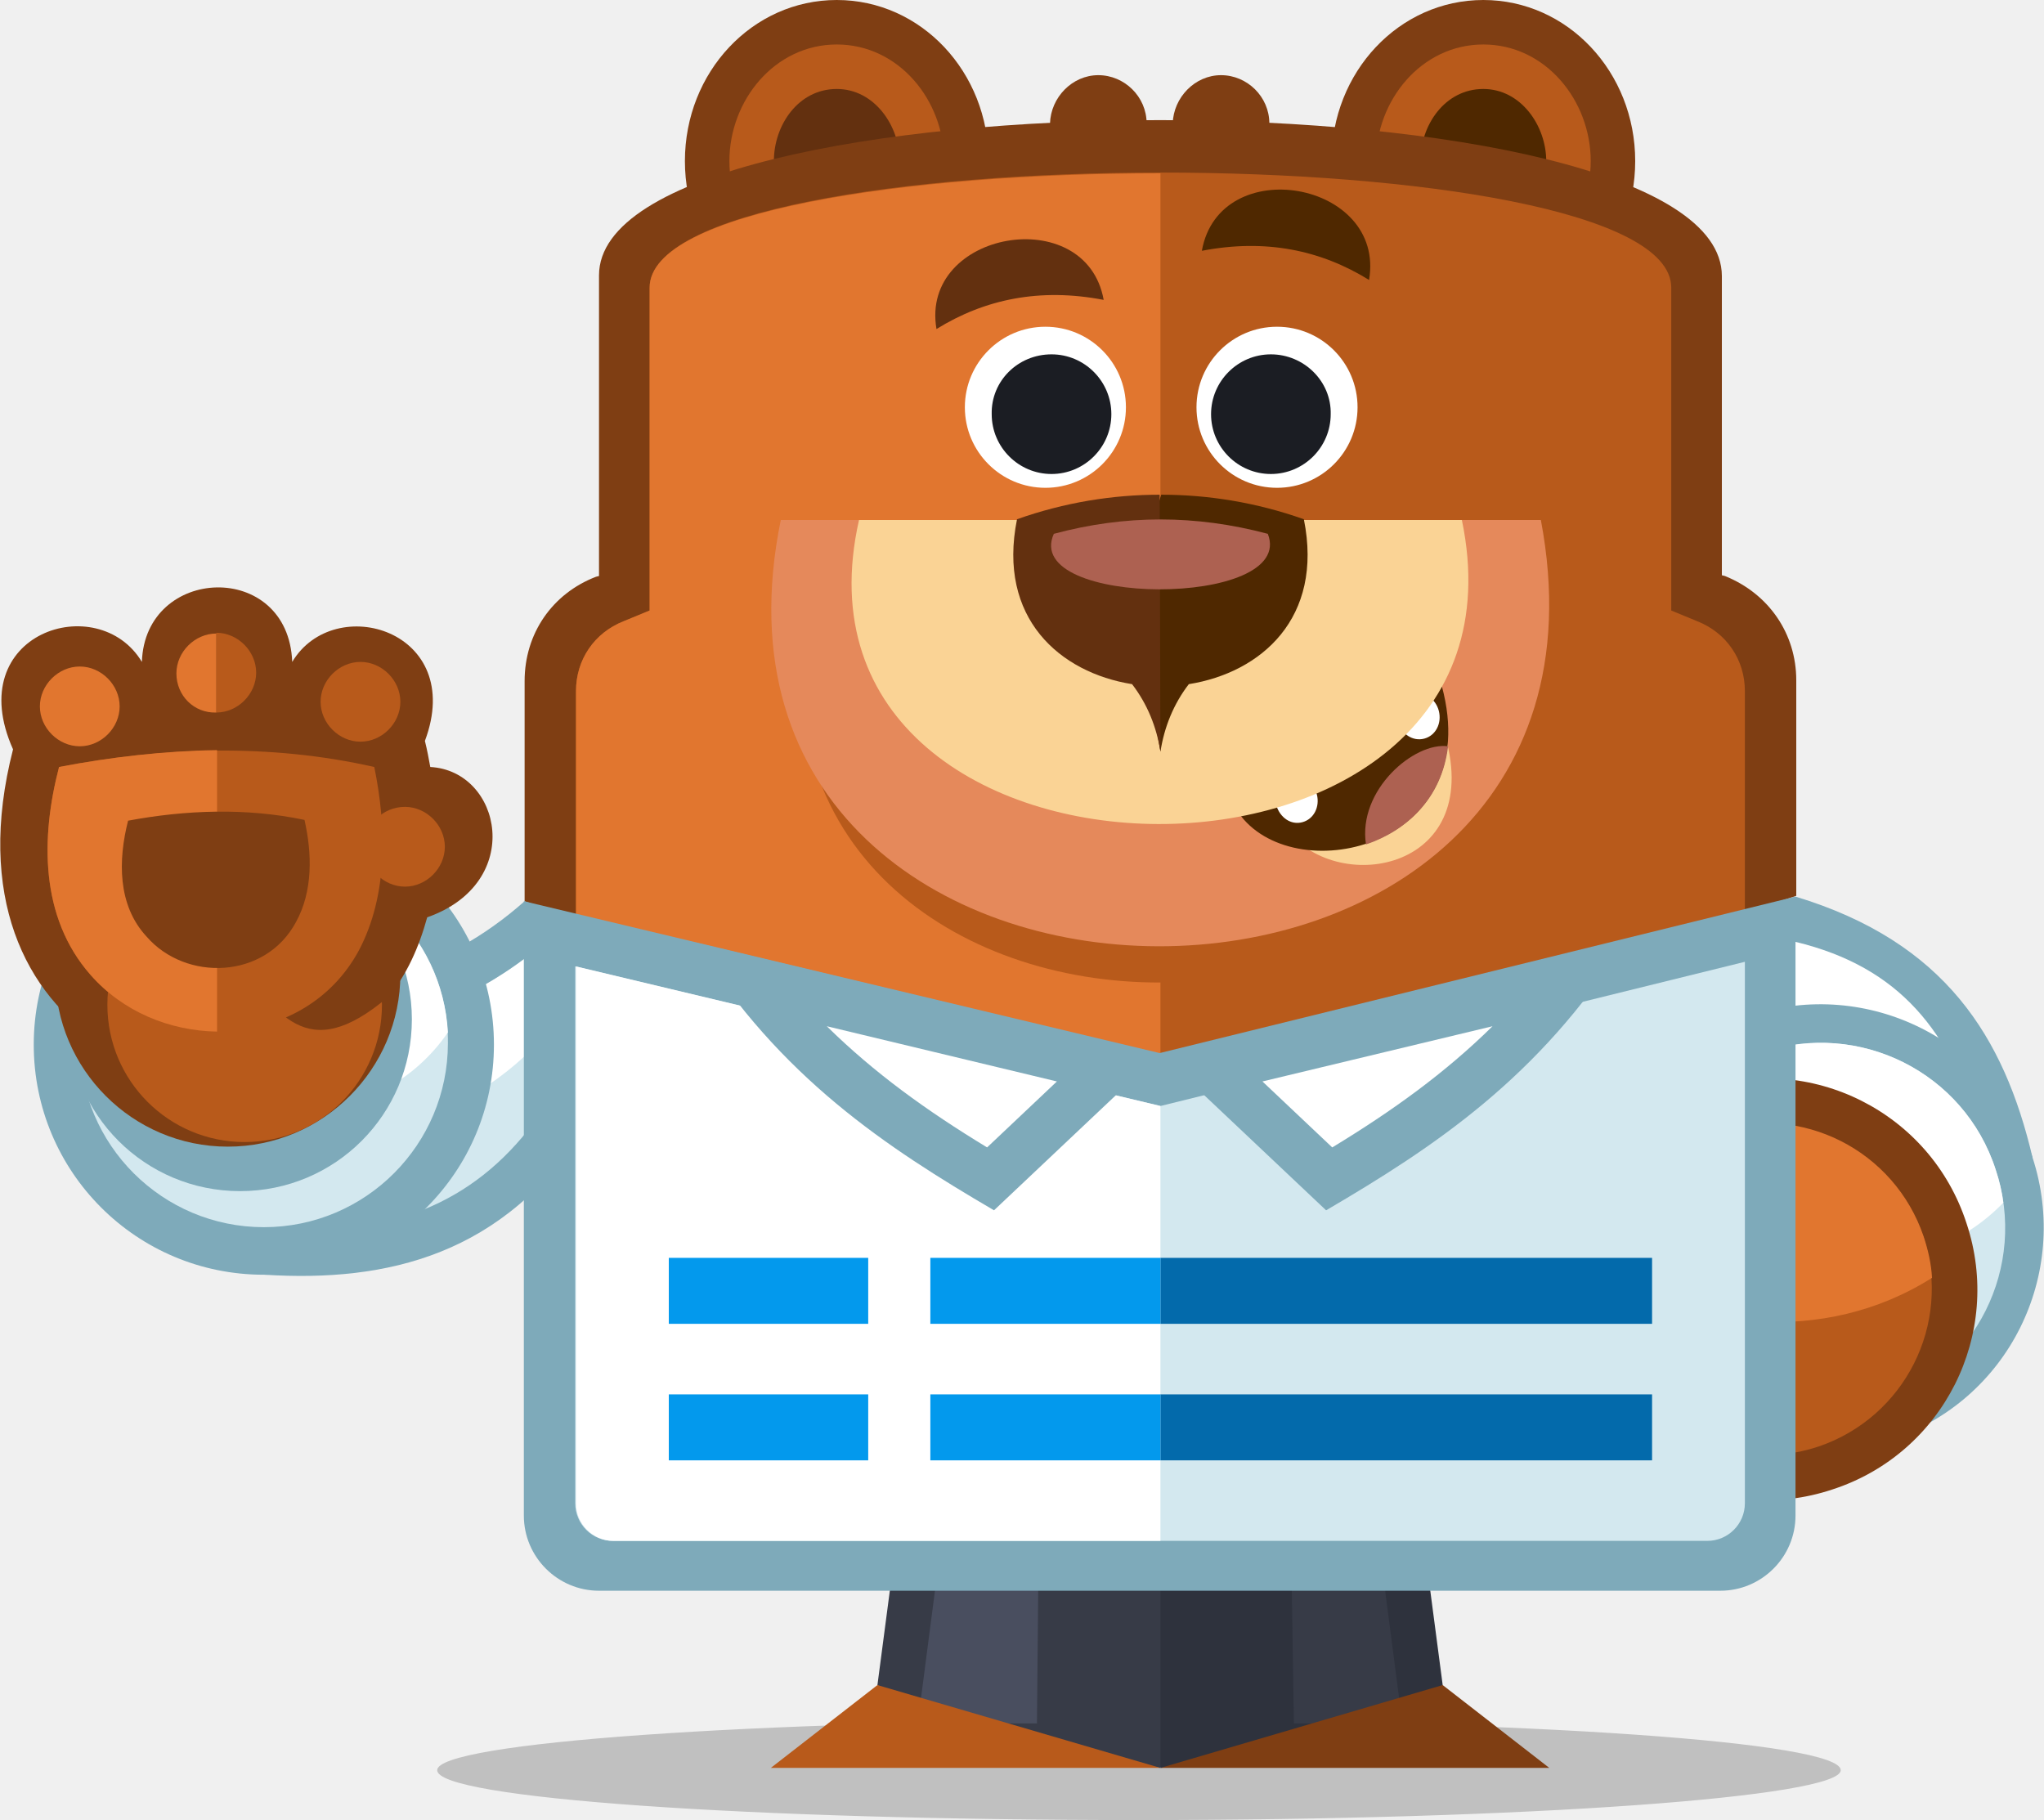
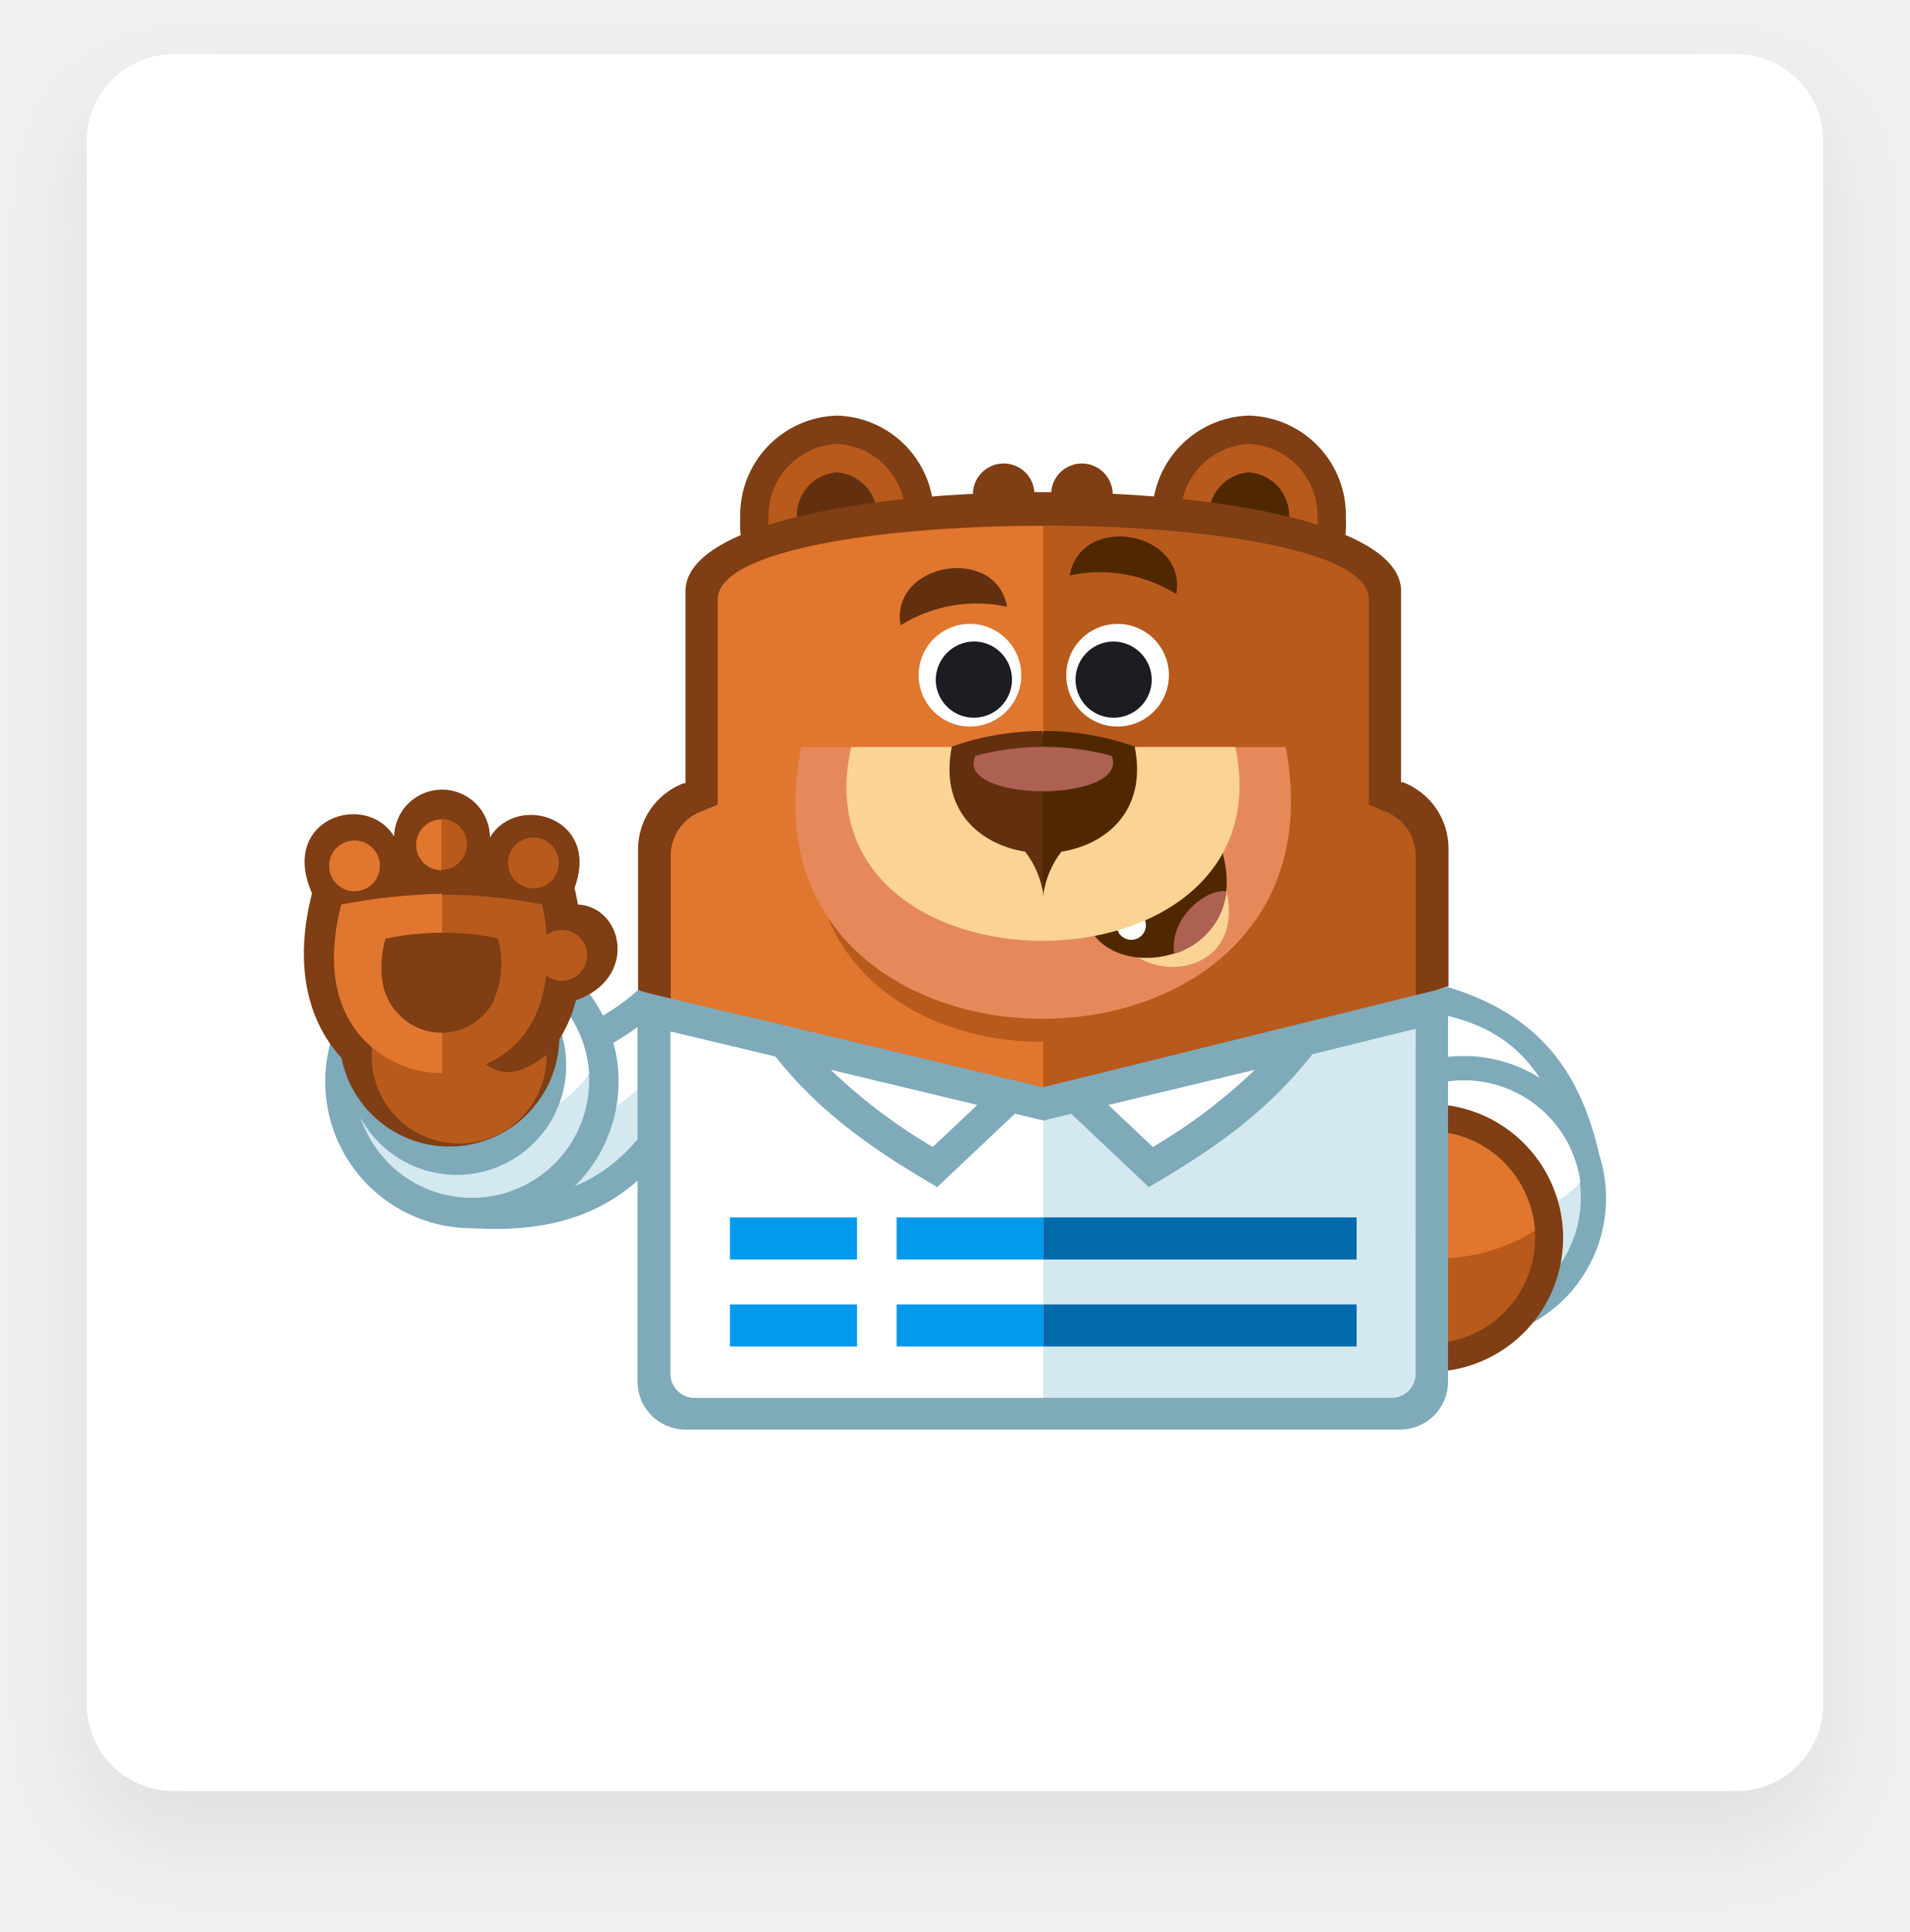
- <svg xmlns="http://www.w3.org/2000/svg" version="1.1" id="Layer_1" x="0" y="0" viewBox="0 0 266.5 237.2" xml:space="preserve">
-   <style>.st2{fill:#373b47}.st3{fill:#7f3e13}.st5{fill:#b85a1b}.st6{fill:#7eaaba}.st7{fill:#d3e8ef}.st8{fill:#fff}.st9{fill:#e1762f}.st10{fill:#63300f}.st11{fill:#4f2800}.st12{fill:#e5895b}.st13{fill:#fad395}.st14{fill:#ad6151}.st15{fill:#1b1d23}</style>
-   <g id="Mascot_2_">
-     <path d="M148.5 224.3c50.5 0 91.5 2.8 91.5 6.5 0 3.5-41 6.5-91.5 6.5S57 234.5 57 230.8c0-3.6 41-6.5 91.5-6.5z" fill-opacity=".2" />
-     <path fill="#2e323d" d="m188.1 219.7-5.6 7.3-31.2 3.5-3.1-14.9 3.1-28.6h32.5z" />
-     <path class="st2" d="M185 224.7h-16.3l-.5-31.9h10.5l3.9 30z" />
-     <path class="st3" d="m188.1 219.7 13.9 10.8h-50.7z" />
-     <path class="st2" d="m114.4 219.7 7.7 6.8 29.2 4V187h-32.6z" />
-     <path fill="#494e5f" d="M117.4 224.7h17.8l.3-31.9h-11.7l-3.9 30z" />
-     <path class="st5" d="m114.4 219.7-13.9 10.8h50.8z" />
-     <path class="st6" d="M30.1 128.3c14.8 2.1 27.7-1.4 38.3-10.8l17.7 1-9.6 28.2c-10.7 17-26.1 20.5-42 19.5l-4.4-37.9z" />
-     <path class="st7" d="m36.7 134.7 2.9 25.8c13.1-.1 23.7-4.4 31.6-16.4l7-20.2-7.8-.4c-9.9 8.1-21.2 11.6-33.7 11.2z" />
-     <path class="st8" d="m36.7 134.7 1.8 15.3c18.1-2.2 32.3-9.6 39.6-26.1l-7.8-.4c-9.9 8.1-21.2 11.6-33.6 11.2z" />
-     <path class="st6" d="M34.4 106.2c16.6 0 30 13.4 30 30s-13.4 30-30 30-30-13.4-30-30 13.5-30 30-30z" />
-     <path class="st7" d="M34.4 112c-13.3 0-24 10.8-24 24 0 13.3 10.8 24 24 24 13.3 0 24-10.8 24-24 .1-13.3-10.7-24-24-24z" />
-     <path class="st8" d="M34.4 112c-8.1 0-15.4 4-19.7 10.3.8 12.6 11.3 22.6 24 22.6 8.1 0 15.4-4 19.7-10.3-.7-12.6-11.2-22.6-24-22.6z" />
-     <path class="st6" d="M31.3 110.5c12.4 0 22.4 10 22.4 22.4 0 12.4-10 22.4-22.4 22.4-12.4 0-22.4-10-22.4-22.4 0-12.4 10-22.4 22.4-22.4z" />
-     <path class="st3" d="M29.7 104.5c12.4 0 22.5 10.1 22.5 22.5s-10.1 22.5-22.5 22.5S7.2 139.4 7.2 127c.1-12.4 10.2-22.5 22.5-22.5z" />
-     <path class="st5" d="M31.9 113.1c-9.9 0-17.9 8-17.9 17.9 0 9.9 8 17.9 17.9 17.9 9.9 0 17.9-8 17.9-17.9-.1-9.9-8.1-17.9-17.9-17.9z" />
-     <path class="st3" d="M18.5 86.3c.4-12.6 19.1-13.3 19.6 0 5.5-9.2 22.7-4.1 17.3 10.3.3 1.2.5 2.3.7 3.4 9.3.5 12.4 15.1-.4 19.6-1.1 4-2.7 7.5-5 10.3-11 9.4-14.5 1.7-20.4-4.7-5.7.2-21.4-3.9-17 10.8-10-6.3-16.5-19.2-11.6-38.3-6.8-15.2 11.1-20.9 16.8-11.4z" />
-     <path class="st5" d="M7.7 100c-2.4 9.2-2.5 19.6 4.1 27.1 9.2 10.5 27.9 10 35-3.2 3.8-7.2 3.6-16.1 2-23.9-13.7-3.1-27.6-2.6-41.1 0z" />
-     <path class="st9" d="M7.7 100c-2.4 9.2-2.5 19.6 4.1 27.1 4.2 4.8 10.3 7.3 16.5 7.4V97.8c-6.9.1-13.8.9-20.6 2.2z" />
-     <path class="st3" d="M16.7 107c-1.3 5.1-1.4 11 2.4 15.1 5.1 5.9 15.5 5.6 19.5-1.9 2.2-4 2.1-8.9 1.1-13.3-7.6-1.6-15.5-1.3-23 .1z" />
-     <path class="st5" d="M47 86.3c2.8 0 5.2 2.4 5.2 5.2 0 2.8-2.4 5.2-5.2 5.2-2.8 0-5.2-2.4-5.2-5.2 0-2.8 2.4-5.2 5.2-5.2zm-18.8 6.6c2.8 0 5.2-2.4 5.2-5.2 0-2.8-2.4-5.2-5.2-5.2v10.4z" />
-     <path class="st9" d="M28.2 92.9V82.6c-2.8 0-5.2 2.4-5.2 5.2 0 2.9 2.3 5.2 5.2 5.1zm-17.8-6c2.8 0 5.2 2.4 5.2 5.2 0 2.8-2.4 5.2-5.2 5.2-2.8 0-5.2-2.4-5.2-5.2 0-2.8 2.4-5.2 5.2-5.2z" />
-     <path class="st5" d="M52.8 105.2c2.8 0 5.2 2.4 5.2 5.2 0 2.8-2.4 5.2-5.2 5.2-2.8 0-5.2-2.4-5.2-5.2 0-2.9 2.3-5.2 5.2-5.2z" />
-     <path class="st6" d="M231.2 166.6C230 151 223 139.8 209 133.7l2.7-10.8 22.4-6c19.5 5.9 27.2 18.3 30.9 34l-33.8 15.7z" />
-     <path class="st8" d="m235.9 158 22.3-10.4c-3.9-13-10.4-21.5-24.1-24.8l-17.5 4.7-.8 2.9c10.8 6.3 17.3 15.7 20.1 27.6z" />
-     <path class="st6" d="M209.7 169.2c-5-15.3 3.2-31.8 18.5-36.8 15.3-5 31.8 3.2 36.8 18.5 5 15.3-3.2 31.8-18.5 36.8-15.4 5.1-31.8-3.2-36.8-18.5z" />
-     <path class="st7" d="M214.5 167.6c4.1 12.7 17.8 19.5 30.4 15.3 12.7-4.1 19.5-17.8 15.3-30.4-4.1-12.7-17.8-19.5-30.4-15.3-12.7 4.1-19.6 17.7-15.3 30.4z" />
-     <path class="st8" d="M261.2 156.8c-.2-1.5-.5-2.8-1-4.3-4.1-12.7-17.8-19.5-30.4-15.3-3.9 1.3-7.3 3.4-9.8 6.2.2 1.5.5 2.8 1 4.3 4.2 12.7 17.8 19.5 30.4 15.3 3.9-1.3 7.2-3.5 9.8-6.2z" />
-     <path class="st3" d="M204.2 176.7c-4.8-14.4 3-30 17.5-34.7 14.4-4.8 30 3 34.7 17.5 4.8 14.4-3 30-17.5 34.7-14.4 4.8-30-3.1-34.7-17.5z" />
-     <path class="st5" d="M209.8 174.9c-3.7-11.4 2.5-23.5 13.7-27.3 11.4-3.7 23.5 2.5 27.3 13.7 3.7 11.4-2.5 23.5-13.7 27.3-11.4 3.8-23.6-2.4-27.3-13.7z" />
-     <path class="st9" d="M208.9 164.7c1.3-7.8 6.7-14.5 14.6-17.2 11.4-3.7 23.5 2.5 27.3 13.7.6 1.8 1 3.6 1.1 5.4-14 8.9-32.2 6.9-43-1.9z" />
-     <path class="st3" d="M109.1 0c11 0 19.8 9.4 19.8 21s-8.8 21-19.8 21-19.8-9.4-19.8-21 8.8-21 19.8-21z" />
-     <path class="st5" d="M109.1 5.8c-8.1 0-14 7.3-14 15.2 0 7.8 5.9 15.2 14 15.2s14-7.3 14-15.2c0-7.9-5.9-15.2-14-15.2z" />
-     <path class="st10" d="M109.1 11.6c-5 0-8.2 4.7-8.2 9.4 0 4.6 3.3 9.4 8.2 9.4 5 0 8.2-4.7 8.2-9.4 0-4.6-3.3-9.4-8.2-9.4z" />
-     <path class="st3" d="M193.4 0c11 0 19.8 9.4 19.8 21s-8.8 21-19.8 21-19.8-9.4-19.8-21 8.8-21 19.8-21z" />
-     <path class="st5" d="M193.4 5.8c-8.1 0-14 7.3-14 15.2 0 7.8 5.9 15.2 14 15.2s14-7.3 14-15.2c0-7.9-5.9-15.2-14-15.2z" />
-     <path class="st11" d="M193.4 11.6c-5 0-8.2 4.7-8.2 9.4 0 4.6 3.3 9.4 8.2 9.4 5 0 8.2-4.7 8.2-9.4 0-4.6-3.3-9.4-8.2-9.4z" />
-     <path class="st3" d="M143.2 9.8c3.4 0 6.3 2.8 6.3 6.3 0 3.4-2.8 6.3-6.3 6.3-3.4 0-6.3-2.8-6.3-6.3.1-3.4 2.9-6.3 6.3-6.3zm16 0c3.4 0 6.3 2.8 6.3 6.3 0 3.4-2.8 6.3-6.3 6.3-3.4 0-6.3-2.8-6.3-6.3.1-3.4 2.9-6.3 6.3-6.3z" />
-     <path class="st3" d="M224.5 36v39l.4.1c5.7 2.3 9.3 7.5 9.3 13.6v28.1l-82.9 27.4-82.9-26.7V88.8c0-6.2 3.6-11.4 9.3-13.6l.4-.1V35.9c0-27 146.4-27 146.4.1z" />
-     <path class="st5" d="M84.7 37.5v42.1L81.3 81c-3.8 1.5-6.2 5-6.2 9.1v29.6l76.2 24.5 76.2-25.1v-29c0-4.1-2.4-7.6-6.2-9.1l-3.4-1.4V37.5c0-20-133.1-20-133.2 0z" />
-     <path class="st9" d="M84.7 37.5v42.1L81.3 81c-3.8 1.5-6.2 5-6.2 9.1v29.6l76.2 24.5v-16.1c-26.4.1-52.8-17.2-45.8-51.4h45.8V22.6c-33.3 0-66.6 5-66.6 14.9z" />
-     <path class="st12" d="M101.8 67.8h99.1c14.1 74.4-114.2 73.8-99.1 0z" />
-     <path class="st12" d="M106.7 73.6c-1.4 11.5 1.1 22.6 9.6 31.2 9 9 22.7 12.9 35.2 12.9 12.1-.1 24.9-3.9 33.8-12.5 8.9-8.6 11.7-19.8 10.5-31.6h-89.1z" />
-     <path class="st13" d="M167.9 108.3c6.7 8.6 26.1 5.1 20.3-13.1l-20.3 13.1z" />
-     <path class="st11" d="M161.8 106.4c7.5 9.6 31.8 3.9 26.2-16.9l-26.2 16.9z" />
-     <path class="st8" d="M168.3 101.4c1.5-.4 2.9.6 3.4 2.2.4 1.6-.4 3.2-1.9 3.6-1.5.4-2.9-.6-3.4-2.2-.4-1.5.4-3.2 1.9-3.6zm15.9-10.9c1.5-.4 3 .6 3.4 2.2.4 1.6-.4 3.2-1.9 3.6-1.5.4-3-.6-3.4-2.2-.4-1.6.4-3.3 1.9-3.6z" />
-     <path class="st14" d="M178.1 110.1c5.3-1.8 9.9-6 10.7-12.8-4.4-.6-11.8 5.7-10.7 12.8z" />
-     <path class="st13" d="M112 67.8h78.6c11.1 53.1-90.5 52.6-78.6 0z" />
-     <path class="st11" d="M151.3 98c.5-3.2 1.7-6.2 3.7-8.8 9.4-1.5 17.6-8.6 15-21.5-6.2-2.2-12.5-3.2-18.6-3.2l-3.8 12.2 3.7 21.3z" />
-     <path class="st10" d="M151.3 98c-.5-3.2-1.7-6.2-3.7-8.8-9.4-1.5-17.6-8.6-15-21.5 6.2-2.2 12.5-3.2 18.6-3.2l.1 33.5z" />
-     <path class="st14" d="M137.4 69.6c9.3-2.5 18.5-2.5 27.9 0 3.8 9.7-32.2 9.6-27.9 0z" />
-     <path class="st8" d="M136.3 42.6c5.8 0 10.5 4.7 10.5 10.5s-4.7 10.5-10.5 10.5-10.5-4.7-10.5-10.5 4.7-10.5 10.5-10.5z" />
-     <path class="st15" d="M137.1 46.2c4.3 0 7.8 3.5 7.8 7.8s-3.5 7.8-7.8 7.8-7.8-3.5-7.8-7.8c-.1-4.3 3.4-7.8 7.8-7.8z" />
-     <path class="st8" d="M166.5 42.6c-5.8 0-10.5 4.7-10.5 10.5s4.7 10.5 10.5 10.5S177 58.9 177 53.1s-4.7-10.5-10.5-10.5z" />
-     <path class="st15" d="M165.7 46.2c-4.3 0-7.8 3.5-7.8 7.8s3.5 7.8 7.8 7.8 7.8-3.5 7.8-7.8c.1-4.3-3.5-7.8-7.8-7.8z" />
-     <path class="st10" d="M143.9 39.1c-8.3-1.6-15.5-.1-21.8 3.8-2.2-12.8 19.5-16.6 21.8-3.8z" />
-     <path class="st11" d="M156.7 32.7c8.3-1.6 15.5-.1 21.8 3.8 2.2-12.9-19.5-16.7-21.8-3.8z" />
-     <path class="st6" d="M234.1 116.9v80.7c0 5.4-4.4 9.8-9.8 9.8H78.1c-5.4 0-9.8-4.4-9.8-9.8v-80.1l82.9 19.8 82.9-20.4z" />
-     <path class="st7" d="m227.5 125.4-76.2 18.8L75 126v70c0 2.7 2.2 4.9 4.9 4.9h142.7c2.7 0 4.9-2.2 4.9-4.9v-70.6z" />
-     <path class="st8" d="M151.3 144.2 75.1 126v70c0 2.7 2.2 4.9 4.9 4.9h71.3v-56.7z" />
-     <path d="M151.3 164h64.1v8.6h-64.1V164zm0 17.8h64.1v8.6h-64.1v-8.6z" fill="#036aab" />
-     <path d="M87.2 164h64.1v8.6H87.2V164zm64.1 26.4v-8.6H87.2v8.6h64.1z" fill="#0399ed" />
-     <path class="st8" d="M113.2 158.4h8.1v39.2h-8.1z" />
-     <path class="st6" d="M90.7 122.9c20.2 4.8 40.4 9.7 60.5 14.5l-21.6 20.4c-14-8.2-27.9-17.3-38.9-34.9z" />
-     <path class="st8" d="M107.8 133.8c6.2 6.1 13 11 20.9 15.8l9.1-8.6-30-7.2z" />
-     <path class="st6" d="M211.8 122.9c-20.2 4.8-40.4 9.7-60.5 14.5l21.6 20.4c14-8.2 27.8-17.3 38.9-34.9z" />
-     <path class="st8" d="M194.6 133.8c-6.2 6.1-13 11-20.9 15.8l-9.1-8.6 30-7.2z" />
+ <svg xmlns="http://www.w3.org/2000/svg" width="88" height="89" viewBox="0 0 88 89" fill="none">
+   <g filter="url(#filter0_d_14_187)">
+     <rect x="4" y="2.5" width="80" height="80" rx="4" fill="white" />
+     <path d="M20.772 48.041C22.3 48.315 23.87 48.238 25.365 47.817C26.859 47.396 28.238 46.64 29.398 45.608L33.384 45.833L31.222 52.185C28.812 56.011 25.344 56.802 21.766 56.577L20.794 48.06L20.772 48.041Z" fill="#7EAABA" />
+     <path d="M22.258 49.482L22.911 55.292C25.862 55.27 28.25 54.298 30.029 51.599L31.605 47.049L29.848 46.959C27.718 48.712 25.013 49.611 22.258 49.482Z" fill="#D3E8EF" />
+     <path d="M22.258 49.482L22.664 52.927C26.74 52.432 29.939 50.765 31.582 47.049L29.825 46.959C27.701 48.706 25.006 49.605 22.258 49.482Z" fill="white" />
+     <path d="M21.743 43.063C23.079 43.063 24.386 43.459 25.497 44.202C26.609 44.945 27.475 46 27.987 47.235C28.498 48.47 28.632 49.829 28.371 51.14C28.111 52.452 27.467 53.656 26.522 54.601C25.576 55.546 24.372 56.19 23.061 56.451C21.75 56.712 20.391 56.578 19.156 56.066C17.921 55.554 16.866 54.688 16.123 53.577C15.38 52.465 14.984 51.159 14.984 49.822C14.984 48.029 15.696 46.31 16.963 45.043C18.231 43.775 19.95 43.063 21.743 43.063Z" fill="#7EAABA" />
+     <path d="M21.74 44.369C20.671 44.369 19.626 44.686 18.737 45.28C17.848 45.874 17.155 46.718 16.746 47.706C16.337 48.694 16.23 49.78 16.439 50.829C16.647 51.877 17.162 52.84 17.918 53.596C18.674 54.352 19.637 54.867 20.686 55.075C21.734 55.284 22.821 55.177 23.808 54.768C24.796 54.359 25.64 53.666 26.234 52.777C26.828 51.888 27.145 50.843 27.145 49.774C27.145 48.341 26.576 46.966 25.562 45.952C24.548 44.939 23.173 44.369 21.74 44.369Z" fill="#D3E8EF" />
+     <path d="M21.743 44.369C20.871 44.367 20.011 44.577 19.237 44.981C18.464 45.385 17.8 45.971 17.304 46.688C17.37 47.811 17.785 48.885 18.491 49.761C19.196 50.636 20.157 51.271 21.239 51.575C22.321 51.88 23.472 51.84 24.53 51.461C25.589 51.081 26.503 50.382 27.146 49.459C27.06 48.083 26.454 46.791 25.45 45.846C24.447 44.901 23.122 44.373 21.743 44.369Z" fill="white" />
+     <path d="M21.042 44.032C22.041 44.032 23.017 44.328 23.848 44.884C24.678 45.439 25.325 46.228 25.706 47.151C26.087 48.075 26.186 49.09 25.989 50.069C25.793 51.049 25.31 51.948 24.603 52.653C23.895 53.357 22.994 53.836 22.014 54.028C21.033 54.22 20.018 54.117 19.097 53.732C18.175 53.347 17.389 52.697 16.837 51.864C16.285 51.031 15.993 50.054 15.998 49.055C16.004 47.721 16.538 46.443 17.483 45.502C18.429 44.56 19.709 44.032 21.043 44.032H21.042Z" fill="#7EAABA" />
+     <path d="M20.681 42.68C21.685 42.675 22.668 42.969 23.505 43.524C24.342 44.079 24.995 44.871 25.382 45.797C25.768 46.724 25.87 47.745 25.676 48.73C25.481 49.716 24.998 50.621 24.288 51.331C23.578 52.041 22.673 52.524 21.688 52.719C20.702 52.914 19.682 52.812 18.755 52.425C17.828 52.039 17.036 51.386 16.481 50.549C15.926 49.712 15.632 48.729 15.636 47.725C15.643 46.389 16.176 45.109 17.12 44.164C18.065 43.22 19.345 42.686 20.681 42.68Z" fill="#7F3E13" />
+     <path d="M21.177 44.617C20.379 44.612 19.598 44.845 18.932 45.285C18.266 45.726 17.745 46.354 17.437 47.09C17.128 47.826 17.045 48.638 17.198 49.421C17.351 50.205 17.733 50.925 18.296 51.491C18.859 52.057 19.578 52.443 20.36 52.601C21.143 52.758 21.954 52.679 22.692 52.375C23.43 52.071 24.061 51.554 24.505 50.89C24.949 50.227 25.186 49.447 25.186 48.648C25.186 47.583 24.765 46.561 24.014 45.806C23.262 45.05 22.243 44.623 21.177 44.617Z" fill="#B85A1B" />
+     <path d="M18.159 38.581C18.159 37.996 18.392 37.434 18.806 37.021C19.22 36.607 19.781 36.374 20.366 36.374C20.952 36.374 21.513 36.607 21.927 37.021C22.341 37.434 22.573 37.996 22.573 38.581C23.812 36.509 27.686 37.658 26.47 40.901C26.536 41.171 26.582 41.419 26.627 41.666C28.722 41.779 29.42 45.067 26.537 46.081C26.326 46.923 25.942 47.713 25.411 48.4C22.933 50.52 22.145 48.783 20.816 47.34C19.533 47.385 15.996 46.461 16.988 49.772C14.736 48.356 13.272 45.45 14.376 41.148C12.845 37.703 16.876 36.419 18.16 38.536L18.159 38.581Z" fill="#7F3E13" />
+     <path d="M15.727 41.667C15.186 43.739 15.164 46.082 16.65 47.771C18.722 50.136 22.934 50.023 24.536 47.05C25.392 45.428 25.347 43.424 24.986 41.667C21.923 41.052 18.767 41.067 15.71 41.712L15.727 41.667Z" fill="#B85A1B" />
+     <path d="M15.727 41.667C15.186 43.739 15.164 46.082 16.65 47.771C17.119 48.292 17.692 48.71 18.332 48.997C18.972 49.284 19.665 49.434 20.366 49.437V41.172C18.809 41.205 17.257 41.371 15.728 41.667H15.727Z" fill="#E1762F" />
+     <path d="M17.754 43.243C17.461 44.392 17.439 45.721 18.295 46.644C18.579 46.969 18.936 47.222 19.337 47.381C19.738 47.541 20.172 47.602 20.601 47.56C21.031 47.518 21.444 47.374 21.807 47.141C22.169 46.907 22.471 46.59 22.687 46.216C23.128 45.28 23.216 44.216 22.935 43.22C21.225 42.873 19.461 42.881 17.754 43.243Z" fill="#7F3E13" />
+     <path d="M24.578 38.581C24.809 38.581 25.036 38.65 25.228 38.779C25.421 38.907 25.571 39.09 25.66 39.304C25.748 39.518 25.771 39.754 25.726 39.981C25.681 40.208 25.57 40.416 25.406 40.58C25.242 40.744 25.033 40.855 24.806 40.901C24.579 40.946 24.344 40.923 24.13 40.834C23.916 40.745 23.733 40.595 23.604 40.403C23.476 40.21 23.407 39.984 23.407 39.752C23.407 39.442 23.53 39.144 23.75 38.924C23.97 38.705 24.267 38.581 24.578 38.581ZM20.344 40.068C20.654 40.068 20.952 39.944 21.172 39.725C21.392 39.505 21.515 39.207 21.515 38.897C21.515 38.586 21.392 38.288 21.172 38.068C20.952 37.849 20.654 37.725 20.344 37.725V40.044V40.068Z" fill="#B85A1B" />
+     <path d="M20.344 40.067V37.748C20.034 37.748 19.736 37.871 19.516 38.091C19.297 38.311 19.173 38.608 19.173 38.919C19.173 39.23 19.297 39.528 19.516 39.747C19.736 39.967 20.034 40.09 20.344 40.09V40.067ZM16.336 38.716C16.567 38.716 16.793 38.785 16.986 38.914C17.178 39.042 17.328 39.225 17.417 39.439C17.505 39.653 17.528 39.888 17.483 40.115C17.438 40.343 17.326 40.551 17.163 40.715C16.999 40.879 16.791 40.99 16.564 41.035C16.336 41.08 16.101 41.057 15.887 40.969C15.673 40.88 15.49 40.73 15.362 40.538C15.233 40.345 15.164 40.119 15.164 39.888C15.164 39.577 15.287 39.279 15.507 39.06C15.727 38.84 16.024 38.717 16.335 38.717L16.336 38.716Z" fill="#E1762F" />
+     <path d="M25.884 42.838C26.116 42.838 26.342 42.907 26.535 43.035C26.727 43.164 26.877 43.347 26.966 43.561C27.054 43.775 27.078 44.01 27.032 44.237C26.987 44.464 26.876 44.673 26.712 44.837C26.548 45.001 26.34 45.112 26.112 45.157C25.885 45.202 25.65 45.179 25.436 45.091C25.222 45.002 25.039 44.852 24.91 44.659C24.782 44.467 24.713 44.24 24.713 44.009C24.713 43.855 24.743 43.703 24.802 43.561C24.861 43.419 24.947 43.29 25.056 43.181C25.165 43.072 25.294 42.986 25.436 42.927C25.578 42.868 25.73 42.838 25.884 42.838Z" fill="#B85A1B" />
+     <path d="M66.064 56.667C65.794 53.155 64.218 50.631 61.064 49.257L61.673 46.825L66.718 45.474C71.11 46.802 72.844 49.595 73.675 53.131L66.086 56.666L66.064 56.667Z" fill="#7EAABA" />
+     <path d="M67.123 54.73L72.145 52.387C71.267 49.459 69.803 47.545 66.718 46.802L62.776 47.862L62.596 48.516C63.755 49.156 64.758 50.042 65.537 51.112C66.315 52.182 66.85 53.41 67.102 54.709L67.123 54.73Z" fill="white" />
+     <path d="M61.222 57.252C60.747 55.813 60.786 54.253 61.332 52.838C61.878 51.424 62.897 50.243 64.217 49.496C65.536 48.749 67.073 48.482 68.567 48.742C70.061 49.001 71.418 49.77 72.409 50.918C73.399 52.066 73.961 53.522 73.998 55.037C74.035 56.553 73.546 58.034 72.614 59.23C71.681 60.425 70.363 61.26 68.884 61.593C67.405 61.926 65.856 61.735 64.502 61.054C63.732 60.667 63.046 60.132 62.483 59.48C61.921 58.828 61.492 58.071 61.222 57.252Z" fill="#7EAABA" />
+     <path d="M62.303 56.891C62.699 58.077 63.493 59.089 64.551 59.755C65.608 60.422 66.864 60.701 68.105 60.545C69.345 60.389 70.493 59.809 71.353 58.902C72.213 57.995 72.733 56.818 72.823 55.572C72.913 54.325 72.569 53.085 71.848 52.064C71.127 51.043 70.075 50.303 68.87 49.971C67.665 49.638 66.382 49.733 65.239 50.24C64.097 50.747 63.165 51.635 62.603 52.751C61.959 54.037 61.851 55.526 62.303 56.891Z" fill="#D3E8EF" />
+     <path d="M72.819 54.46C72.775 54.131 72.7 53.806 72.593 53.491C72.372 52.814 72.018 52.188 71.554 51.648C71.089 51.108 70.522 50.665 69.886 50.345C69.25 50.025 68.557 49.834 67.846 49.782C67.136 49.731 66.422 49.82 65.746 50.046C64.904 50.315 64.145 50.796 63.542 51.442C63.585 51.771 63.661 52.096 63.767 52.411C63.989 53.088 64.342 53.714 64.807 54.254C65.271 54.794 65.838 55.237 66.474 55.557C67.111 55.877 67.804 56.069 68.514 56.12C69.225 56.171 69.938 56.082 70.614 55.856C71.456 55.587 72.215 55.106 72.819 54.46Z" fill="white" />
+     <path d="M59.983 58.942C59.541 57.586 59.582 56.118 60.1 54.788C60.618 53.459 61.581 52.349 62.824 51.65C64.068 50.95 65.515 50.703 66.921 50.951C68.326 51.199 69.602 51.926 70.531 53.008C71.461 54.091 71.987 55.462 72.019 56.889C72.051 58.315 71.588 59.709 70.709 60.832C69.829 61.956 68.587 62.74 67.195 63.051C65.802 63.362 64.345 63.181 63.071 62.538C61.605 61.796 60.495 60.503 59.983 58.942Z" fill="#7F3E13" />
+     <path d="M61.244 58.537C60.944 57.622 60.921 56.639 61.18 55.711C61.439 54.784 61.967 53.954 62.697 53.327C63.428 52.7 64.328 52.304 65.284 52.189C66.24 52.074 67.209 52.245 68.067 52.68C68.926 53.116 69.636 53.797 70.108 54.636C70.579 55.475 70.791 56.436 70.716 57.396C70.641 58.356 70.284 59.272 69.688 60.029C69.092 60.785 68.286 61.348 67.37 61.645C66.145 62.043 64.813 61.94 63.665 61.357C62.516 60.774 61.646 59.76 61.244 58.537Z" fill="#B85A1B" />
+     <path d="M61.042 56.24C61.207 55.157 61.733 54.162 62.535 53.416C63.336 52.669 64.366 52.214 65.457 52.126C66.549 52.037 67.639 52.319 68.55 52.927C69.462 53.535 70.141 54.432 70.479 55.474C70.614 55.867 70.698 56.276 70.727 56.69C69.256 57.607 67.541 58.053 65.811 57.968C64.08 57.884 62.416 57.273 61.042 56.217L61.042 56.24Z" fill="#E1762F" />
+     <path d="M38.565 19.145C39.168 19.162 39.763 19.297 40.313 19.545C40.864 19.792 41.361 20.145 41.776 20.584C42.19 21.024 42.513 21.54 42.728 22.105C42.942 22.67 43.042 23.271 43.024 23.874C43.06 24.482 42.972 25.091 42.764 25.664C42.556 26.237 42.234 26.761 41.816 27.204C41.399 27.648 40.895 28.001 40.336 28.242C39.776 28.484 39.174 28.608 38.565 28.608C37.955 28.608 37.353 28.484 36.794 28.242C36.234 28.001 35.73 27.648 35.313 27.204C34.895 26.761 34.573 26.237 34.365 25.664C34.157 25.091 34.069 24.482 34.105 23.874C34.087 23.271 34.187 22.67 34.401 22.105C34.616 21.54 34.939 21.024 35.353 20.584C35.768 20.145 36.265 19.792 36.816 19.545C37.367 19.297 37.961 19.162 38.565 19.145V19.145Z" fill="#7F3E13" />
+     <path d="M38.565 20.45C37.694 20.491 36.876 20.874 36.285 21.515C35.695 22.155 35.381 23.003 35.411 23.873C35.375 24.309 35.429 24.748 35.571 25.162C35.713 25.576 35.94 25.956 36.236 26.278C36.532 26.6 36.892 26.858 37.293 27.033C37.694 27.209 38.127 27.3 38.564 27.3C39.002 27.3 39.435 27.209 39.836 27.033C40.236 26.858 40.596 26.6 40.892 26.278C41.189 25.956 41.415 25.576 41.557 25.162C41.699 24.748 41.754 24.309 41.717 23.873C41.747 23.003 41.433 22.155 40.843 21.515C40.253 20.874 39.434 20.492 38.565 20.45Z" fill="#B85A1B" />
+     <path d="M38.565 21.757C38.039 21.795 37.55 22.039 37.203 22.436C36.857 22.834 36.683 23.352 36.718 23.878C36.682 24.141 36.703 24.41 36.779 24.665C36.855 24.92 36.985 25.155 37.16 25.356C37.335 25.556 37.551 25.717 37.793 25.827C38.035 25.937 38.298 25.994 38.565 25.994C38.831 25.994 39.094 25.937 39.336 25.827C39.578 25.717 39.794 25.556 39.969 25.356C40.144 25.155 40.274 24.92 40.35 24.665C40.427 24.41 40.447 24.141 40.411 23.878C40.442 23.353 40.266 22.837 39.921 22.44C39.576 22.044 39.089 21.799 38.565 21.757Z" fill="#63300F" />
+     <path d="M57.551 19.144C58.154 19.161 58.749 19.297 59.3 19.544C59.851 19.791 60.347 20.145 60.762 20.584C61.176 21.023 61.499 21.54 61.714 22.105C61.928 22.669 62.029 23.27 62.01 23.874C62.046 24.482 61.958 25.091 61.75 25.664C61.543 26.236 61.22 26.76 60.802 27.204C60.385 27.647 59.881 28 59.322 28.242C58.762 28.483 58.16 28.608 57.551 28.608C56.941 28.608 56.339 28.483 55.78 28.242C55.221 28 54.717 27.647 54.299 27.204C53.881 26.76 53.559 26.236 53.351 25.664C53.143 25.091 53.055 24.482 53.091 23.874C53.073 23.27 53.173 22.669 53.388 22.105C53.602 21.54 53.925 21.023 54.34 20.584C54.754 20.145 55.251 19.791 55.802 19.544C56.353 19.297 56.947 19.161 57.551 19.144V19.144Z" fill="#7F3E13" />
+     <path d="M57.551 20.45C56.681 20.491 55.862 20.874 55.272 21.515C54.682 22.155 54.368 23.003 54.398 23.873C54.361 24.309 54.416 24.748 54.558 25.162C54.7 25.576 54.926 25.956 55.223 26.278C55.519 26.6 55.879 26.858 56.28 27.033C56.68 27.209 57.113 27.3 57.551 27.3C57.989 27.3 58.422 27.209 58.822 27.033C59.223 26.858 59.583 26.6 59.879 26.278C60.176 25.956 60.402 25.576 60.544 25.162C60.686 24.748 60.74 24.309 60.704 23.873C60.734 23.003 60.42 22.155 59.83 21.515C59.24 20.874 58.421 20.492 57.551 20.45Z" fill="#B85A1B" />
+     <path d="M57.551 21.757C57.025 21.795 56.535 22.039 56.189 22.436C55.843 22.834 55.669 23.352 55.704 23.878C55.668 24.141 55.689 24.41 55.765 24.665C55.841 24.92 55.971 25.155 56.146 25.356C56.321 25.556 56.537 25.717 56.779 25.827C57.021 25.937 57.285 25.994 57.551 25.994C57.817 25.994 58.08 25.937 58.322 25.827C58.564 25.717 58.78 25.556 58.955 25.356C59.13 25.155 59.26 24.92 59.336 24.665C59.413 24.41 59.433 24.141 59.397 23.878C59.428 23.353 59.252 22.837 58.907 22.44C58.562 22.044 58.075 21.799 57.551 21.757Z" fill="#4F2800" />
+     <path d="M46.244 21.352C46.525 21.352 46.799 21.435 47.032 21.591C47.266 21.747 47.448 21.968 47.555 22.228C47.662 22.487 47.691 22.772 47.636 23.047C47.581 23.322 47.446 23.575 47.248 23.774C47.049 23.972 46.796 24.107 46.521 24.162C46.246 24.217 45.961 24.189 45.702 24.081C45.442 23.974 45.221 23.792 45.065 23.559C44.909 23.325 44.826 23.051 44.826 22.77C44.826 22.394 44.975 22.033 45.241 21.767C45.507 21.501 45.868 21.352 46.244 21.352ZM49.848 21.352C50.128 21.352 50.403 21.435 50.636 21.591C50.869 21.747 51.051 21.968 51.158 22.228C51.266 22.487 51.294 22.772 51.239 23.047C51.184 23.322 51.049 23.575 50.851 23.774C50.652 23.972 50.4 24.107 50.124 24.162C49.849 24.217 49.564 24.189 49.305 24.081C49.045 23.974 48.824 23.792 48.668 23.559C48.512 23.325 48.429 23.051 48.429 22.77C48.429 22.584 48.466 22.4 48.537 22.227C48.608 22.055 48.713 21.899 48.845 21.767C48.977 21.635 49.133 21.531 49.305 21.46C49.477 21.388 49.662 21.352 49.848 21.352H49.848Z" fill="#7F3E13" />
+     <path d="M64.554 27.253V36.036H64.645C65.263 36.274 65.795 36.694 66.169 37.241C66.543 37.788 66.742 38.437 66.739 39.099V45.43L48.069 51.598L29.398 45.608V39.144C29.395 38.481 29.594 37.833 29.968 37.286C30.342 36.739 30.874 36.318 31.492 36.081H31.584V27.23C31.584 21.149 64.557 21.149 64.557 27.23L64.554 27.253Z" fill="#7F3E13" />
+     <path d="M33.069 27.591V37.073L32.303 37.389C31.888 37.546 31.532 37.827 31.282 38.193C31.033 38.559 30.902 38.994 30.907 39.437V46.103L48.069 51.621L65.231 45.968V39.437C65.233 38.994 65.101 38.561 64.852 38.195C64.602 37.829 64.248 37.547 63.835 37.387L63.069 37.072V27.591C63.069 23.085 33.092 23.085 33.092 27.591H33.069Z" fill="#B85A1B" />
+     <path d="M33.069 27.59V37.072L32.303 37.387C31.888 37.544 31.532 37.825 31.282 38.192C31.032 38.559 30.902 38.993 30.907 39.437V46.1L48.069 51.621V47.995C42.123 48.017 36.178 44.121 37.754 36.418H48.069V24.234C40.57 24.234 33.069 25.36 33.069 27.613L33.069 27.59Z" fill="#E1762F" />
+     <path d="M36.92 34.415H59.24C62.415 51.171 33.519 51.036 36.92 34.415Z" fill="#E5895B" />
+     <path d="M38.024 35.72C37.813 36.978 37.898 38.269 38.273 39.488C38.649 40.708 39.304 41.822 40.187 42.744C42.101 44.681 45.299 45.649 48.114 45.649C50.92 45.73 53.648 44.721 55.726 42.834C56.651 41.917 57.346 40.795 57.757 39.559C58.168 38.323 58.282 37.008 58.091 35.72H38.024Z" fill="#E5895B" />
+     <path d="M51.807 43.536C53.316 45.473 57.686 44.685 56.38 40.586L51.807 43.536Z" fill="#FAD395" />
+     <path d="M50.433 43.108C52.122 45.27 57.596 43.986 56.334 39.302L50.433 43.108Z" fill="#4F2800" />
+     <path d="M51.898 41.981C52.026 41.936 52.165 41.931 52.296 41.965C52.428 42 52.545 42.074 52.634 42.177C52.723 42.28 52.779 42.407 52.794 42.542C52.81 42.677 52.784 42.814 52.721 42.934C52.657 43.054 52.559 43.153 52.439 43.216C52.318 43.28 52.182 43.306 52.047 43.29C51.912 43.275 51.784 43.219 51.681 43.13C51.578 43.042 51.505 42.924 51.47 42.792C51.42 42.628 51.437 42.451 51.517 42.299C51.597 42.147 51.734 42.033 51.898 41.981ZM55.476 39.504C55.473 39.25 55.37 39.008 55.188 38.83C55.007 38.652 54.763 38.553 54.509 38.554C54.256 38.556 54.013 38.658 53.834 38.838C53.655 39.018 53.554 39.261 53.554 39.515C53.554 39.769 53.655 40.013 53.834 40.193C54.013 40.373 54.256 40.474 54.509 40.476C54.763 40.477 55.007 40.378 55.188 40.2C55.37 40.023 55.473 39.78 55.476 39.526V39.504Z" fill="white" />
+     <path d="M54.104 43.941C54.744 43.749 55.313 43.373 55.741 42.861C56.17 42.348 56.438 41.721 56.514 41.058C55.523 40.923 53.856 42.342 54.104 43.941Z" fill="#AD6151" />
+     <path d="M39.218 34.414H56.92C59.42 46.373 36.538 46.261 39.218 34.414Z" fill="#FAD395" />
+     <path d="M48.069 41.216C48.17 40.494 48.457 39.811 48.903 39.234C51.023 38.896 52.866 37.297 52.282 34.392C50.936 33.918 49.52 33.674 48.093 33.671L47.235 36.419L48.092 41.262L48.069 41.216Z" fill="#4F2800" />
+     <path d="M48.069 41.216C47.968 40.494 47.681 39.811 47.235 39.234C45.115 38.896 43.272 37.297 43.856 34.392C45.203 33.918 46.619 33.675 48.047 33.672V41.216H48.069Z" fill="#63300F" />
+     <path d="M44.938 34.82C46.996 34.266 49.164 34.266 51.222 34.82C52.078 37.004 43.968 36.982 44.938 34.82Z" fill="#AD6151" />
+     <path d="M44.69 28.739C45.158 28.739 45.615 28.878 46.004 29.138C46.393 29.398 46.696 29.767 46.875 30.199C47.054 30.631 47.101 31.107 47.01 31.566C46.919 32.024 46.693 32.446 46.363 32.776C46.032 33.107 45.611 33.332 45.152 33.424C44.693 33.515 44.218 33.468 43.785 33.289C43.353 33.11 42.984 32.807 42.724 32.418C42.464 32.029 42.326 31.572 42.326 31.104C42.326 30.477 42.575 29.875 43.018 29.432C43.462 28.988 44.063 28.739 44.69 28.739Z" fill="white" />
+     <path d="M44.871 29.55C45.218 29.55 45.558 29.653 45.847 29.846C46.136 30.04 46.361 30.314 46.494 30.635C46.627 30.956 46.661 31.309 46.594 31.65C46.526 31.991 46.358 32.303 46.113 32.549C45.867 32.795 45.554 32.962 45.213 33.03C44.873 33.098 44.52 33.063 44.199 32.93C43.877 32.797 43.603 32.572 43.41 32.283C43.217 31.994 43.114 31.654 43.114 31.307C43.12 30.843 43.307 30.399 43.635 30.071C43.963 29.743 44.407 29.556 44.871 29.55Z" fill="#1B1D23" />
+     <path d="M51.492 28.74C51.025 28.74 50.567 28.878 50.178 29.138C49.79 29.398 49.486 29.767 49.307 30.2C49.129 30.632 49.082 31.107 49.173 31.566C49.264 32.025 49.489 32.446 49.82 32.777C50.151 33.108 50.572 33.333 51.031 33.424C51.49 33.515 51.965 33.468 52.397 33.289C52.83 33.11 53.199 32.807 53.459 32.418C53.718 32.029 53.857 31.572 53.857 31.105C53.857 30.477 53.608 29.876 53.165 29.432C52.721 28.989 52.12 28.74 51.492 28.74Z" fill="white" />
+     <path d="M51.312 29.551C50.965 29.551 50.625 29.654 50.336 29.847C50.047 30.04 49.822 30.314 49.689 30.635C49.556 30.956 49.522 31.309 49.589 31.65C49.657 31.991 49.824 32.304 50.07 32.55C50.316 32.795 50.629 32.962 50.969 33.03C51.31 33.098 51.663 33.063 51.984 32.93C52.305 32.797 52.58 32.572 52.773 32.283C52.966 31.994 53.069 31.655 53.069 31.307C53.063 30.843 52.876 30.4 52.548 30.072C52.22 29.744 51.776 29.557 51.312 29.551Z" fill="#1B1D23" />
+     <path d="M46.401 27.951C44.717 27.586 42.956 27.893 41.494 28.806C40.996 25.923 45.884 25.068 46.401 27.951Z" fill="#63300F" />
+     <path d="M49.285 26.509C50.971 26.144 52.733 26.451 54.195 27.366C54.69 24.46 49.803 23.604 49.285 26.509Z" fill="#4F2800" />
+     <path d="M66.717 45.474V63.648C66.717 64.234 66.485 64.795 66.071 65.209C65.657 65.623 65.095 65.856 64.51 65.856H31.582C30.997 65.856 30.436 65.623 30.022 65.209C29.608 64.795 29.375 64.234 29.375 63.648V45.631L48.046 50.091L66.717 45.474Z" fill="#7EAABA" />
+     <path d="M65.23 47.388L48.068 51.622L30.884 47.52V63.291C30.884 63.435 30.912 63.579 30.968 63.713C31.023 63.847 31.105 63.968 31.207 64.071C31.309 64.173 31.431 64.254 31.565 64.31C31.699 64.365 31.842 64.394 31.987 64.394H64.124C64.417 64.394 64.697 64.278 64.904 64.071C65.111 63.864 65.228 63.583 65.228 63.291L65.23 47.388Z" fill="#D3E8EF" />
+     <path d="M48.069 51.622L30.907 47.523V63.289C30.907 63.581 31.023 63.862 31.23 64.069C31.437 64.276 31.717 64.392 32.01 64.392H48.069V51.622Z" fill="white" />
+     <path d="M48.068 56.082H62.505V58.019H48.068V56.082ZM48.068 60.091H62.505V62.028H48.068V60.091Z" fill="#036AAB" />
+     <path d="M33.632 56.082H48.068V58.019H33.632V56.082ZM48.068 62.028V60.091H33.632V62.028H48.068Z" fill="#0399ED" />
+     <path d="M39.487 54.821H41.312V63.649H39.487V54.821Z" fill="white" />
+     <path d="M34.42 46.825L48.047 50.09L43.182 54.685C40.028 52.838 36.898 50.788 34.42 46.825Z" fill="#7EAABA" />
+     <path d="M38.272 49.28C39.697 50.644 41.276 51.838 42.976 52.838L45.03 50.901L38.272 49.28Z" fill="white" />
+     <path d="M61.695 46.825L48.069 50.09L52.934 54.685C56.087 52.838 59.195 50.789 61.695 46.825Z" fill="#7EAABA" />
+     <path d="M57.824 49.28C56.398 50.644 54.819 51.838 53.119 52.838L51.069 50.902L57.824 49.28Z" fill="white" />
  </g>
+   <defs>
+     <filter id="filter0_d_14_187" x="0" y="0.5" width="88" height="88" filterUnits="userSpaceOnUse" color-interpolation-filters="sRGB">
+       <feFlood flood-opacity="0" result="BackgroundImageFix" />
+       <feColorMatrix in="SourceAlpha" type="matrix" values="0 0 0 0 0 0 0 0 0 0 0 0 0 0 0 0 0 0 127 0" result="hardAlpha" />
+       <feOffset dy="2" />
+       <feGaussianBlur stdDeviation="2" />
+       <feComposite in2="hardAlpha" operator="out" />
+       <feColorMatrix type="matrix" values="0 0 0 0 0 0 0 0 0 0 0 0 0 0 0 0 0 0 0.07 0" />
+       <feBlend mode="normal" in2="BackgroundImageFix" result="effect1_dropShadow_14_187" />
+       <feBlend mode="normal" in="SourceGraphic" in2="effect1_dropShadow_14_187" result="shape" />
+     </filter>
+   </defs>
</svg>
